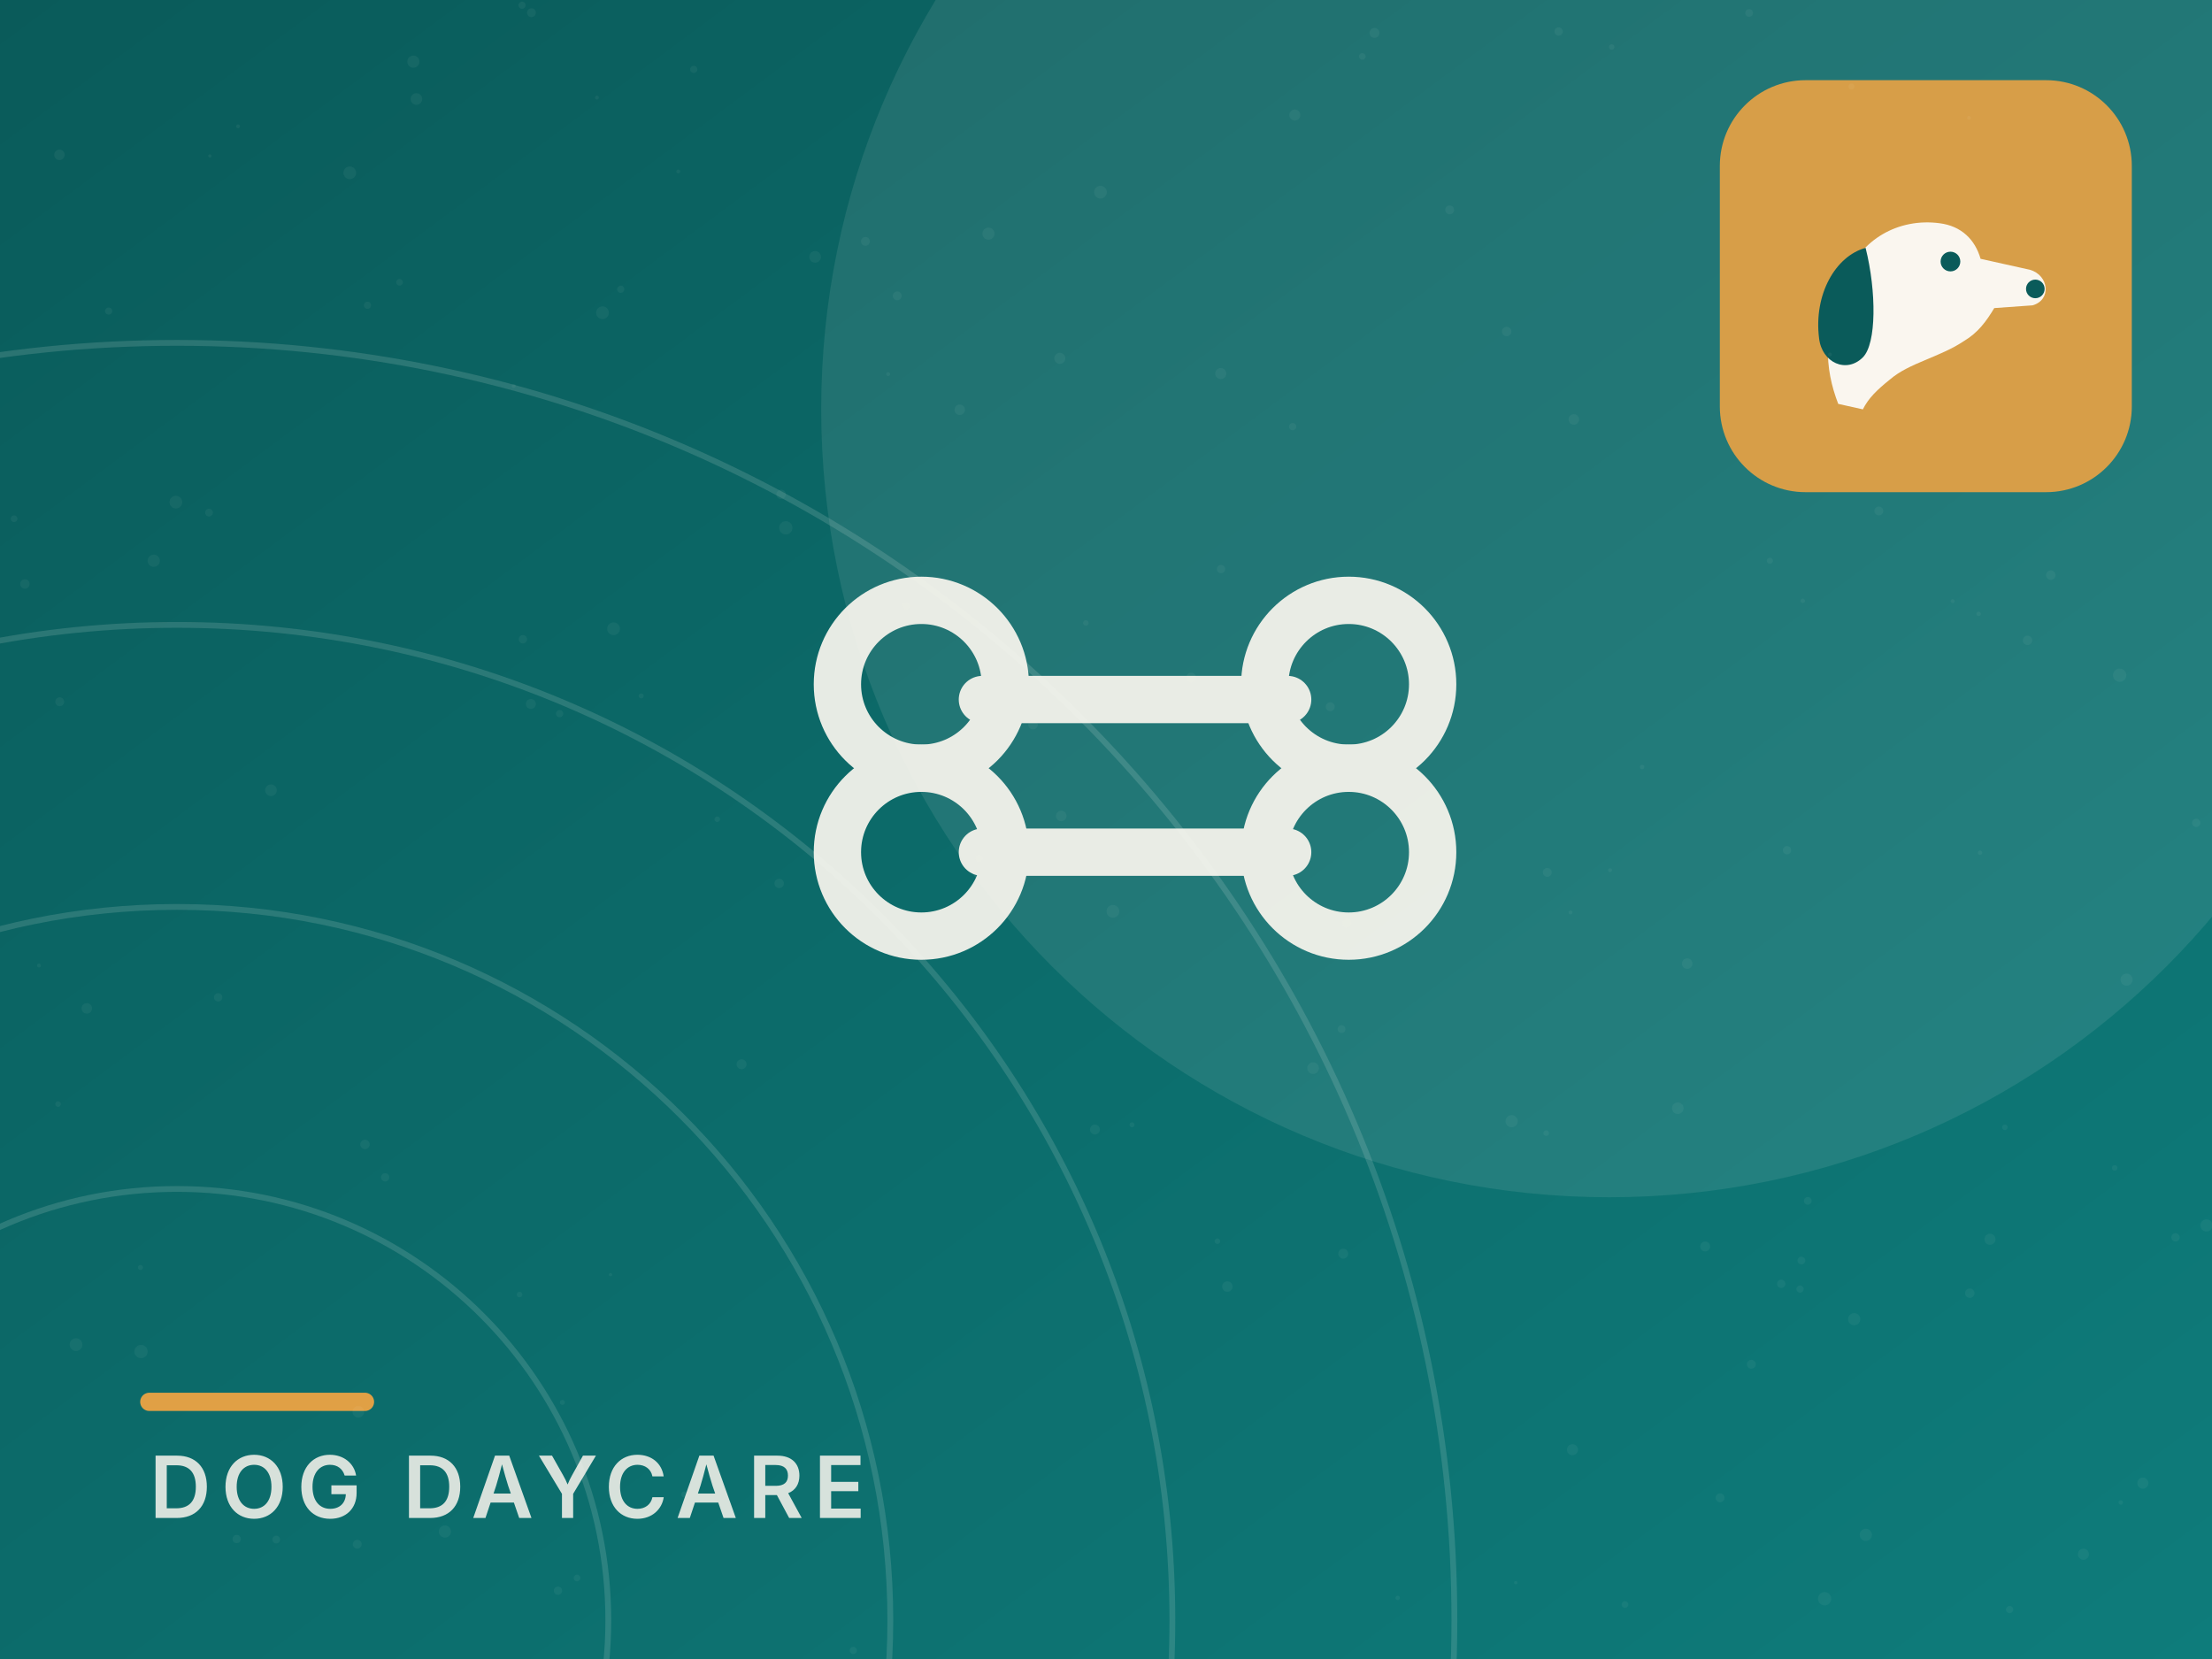
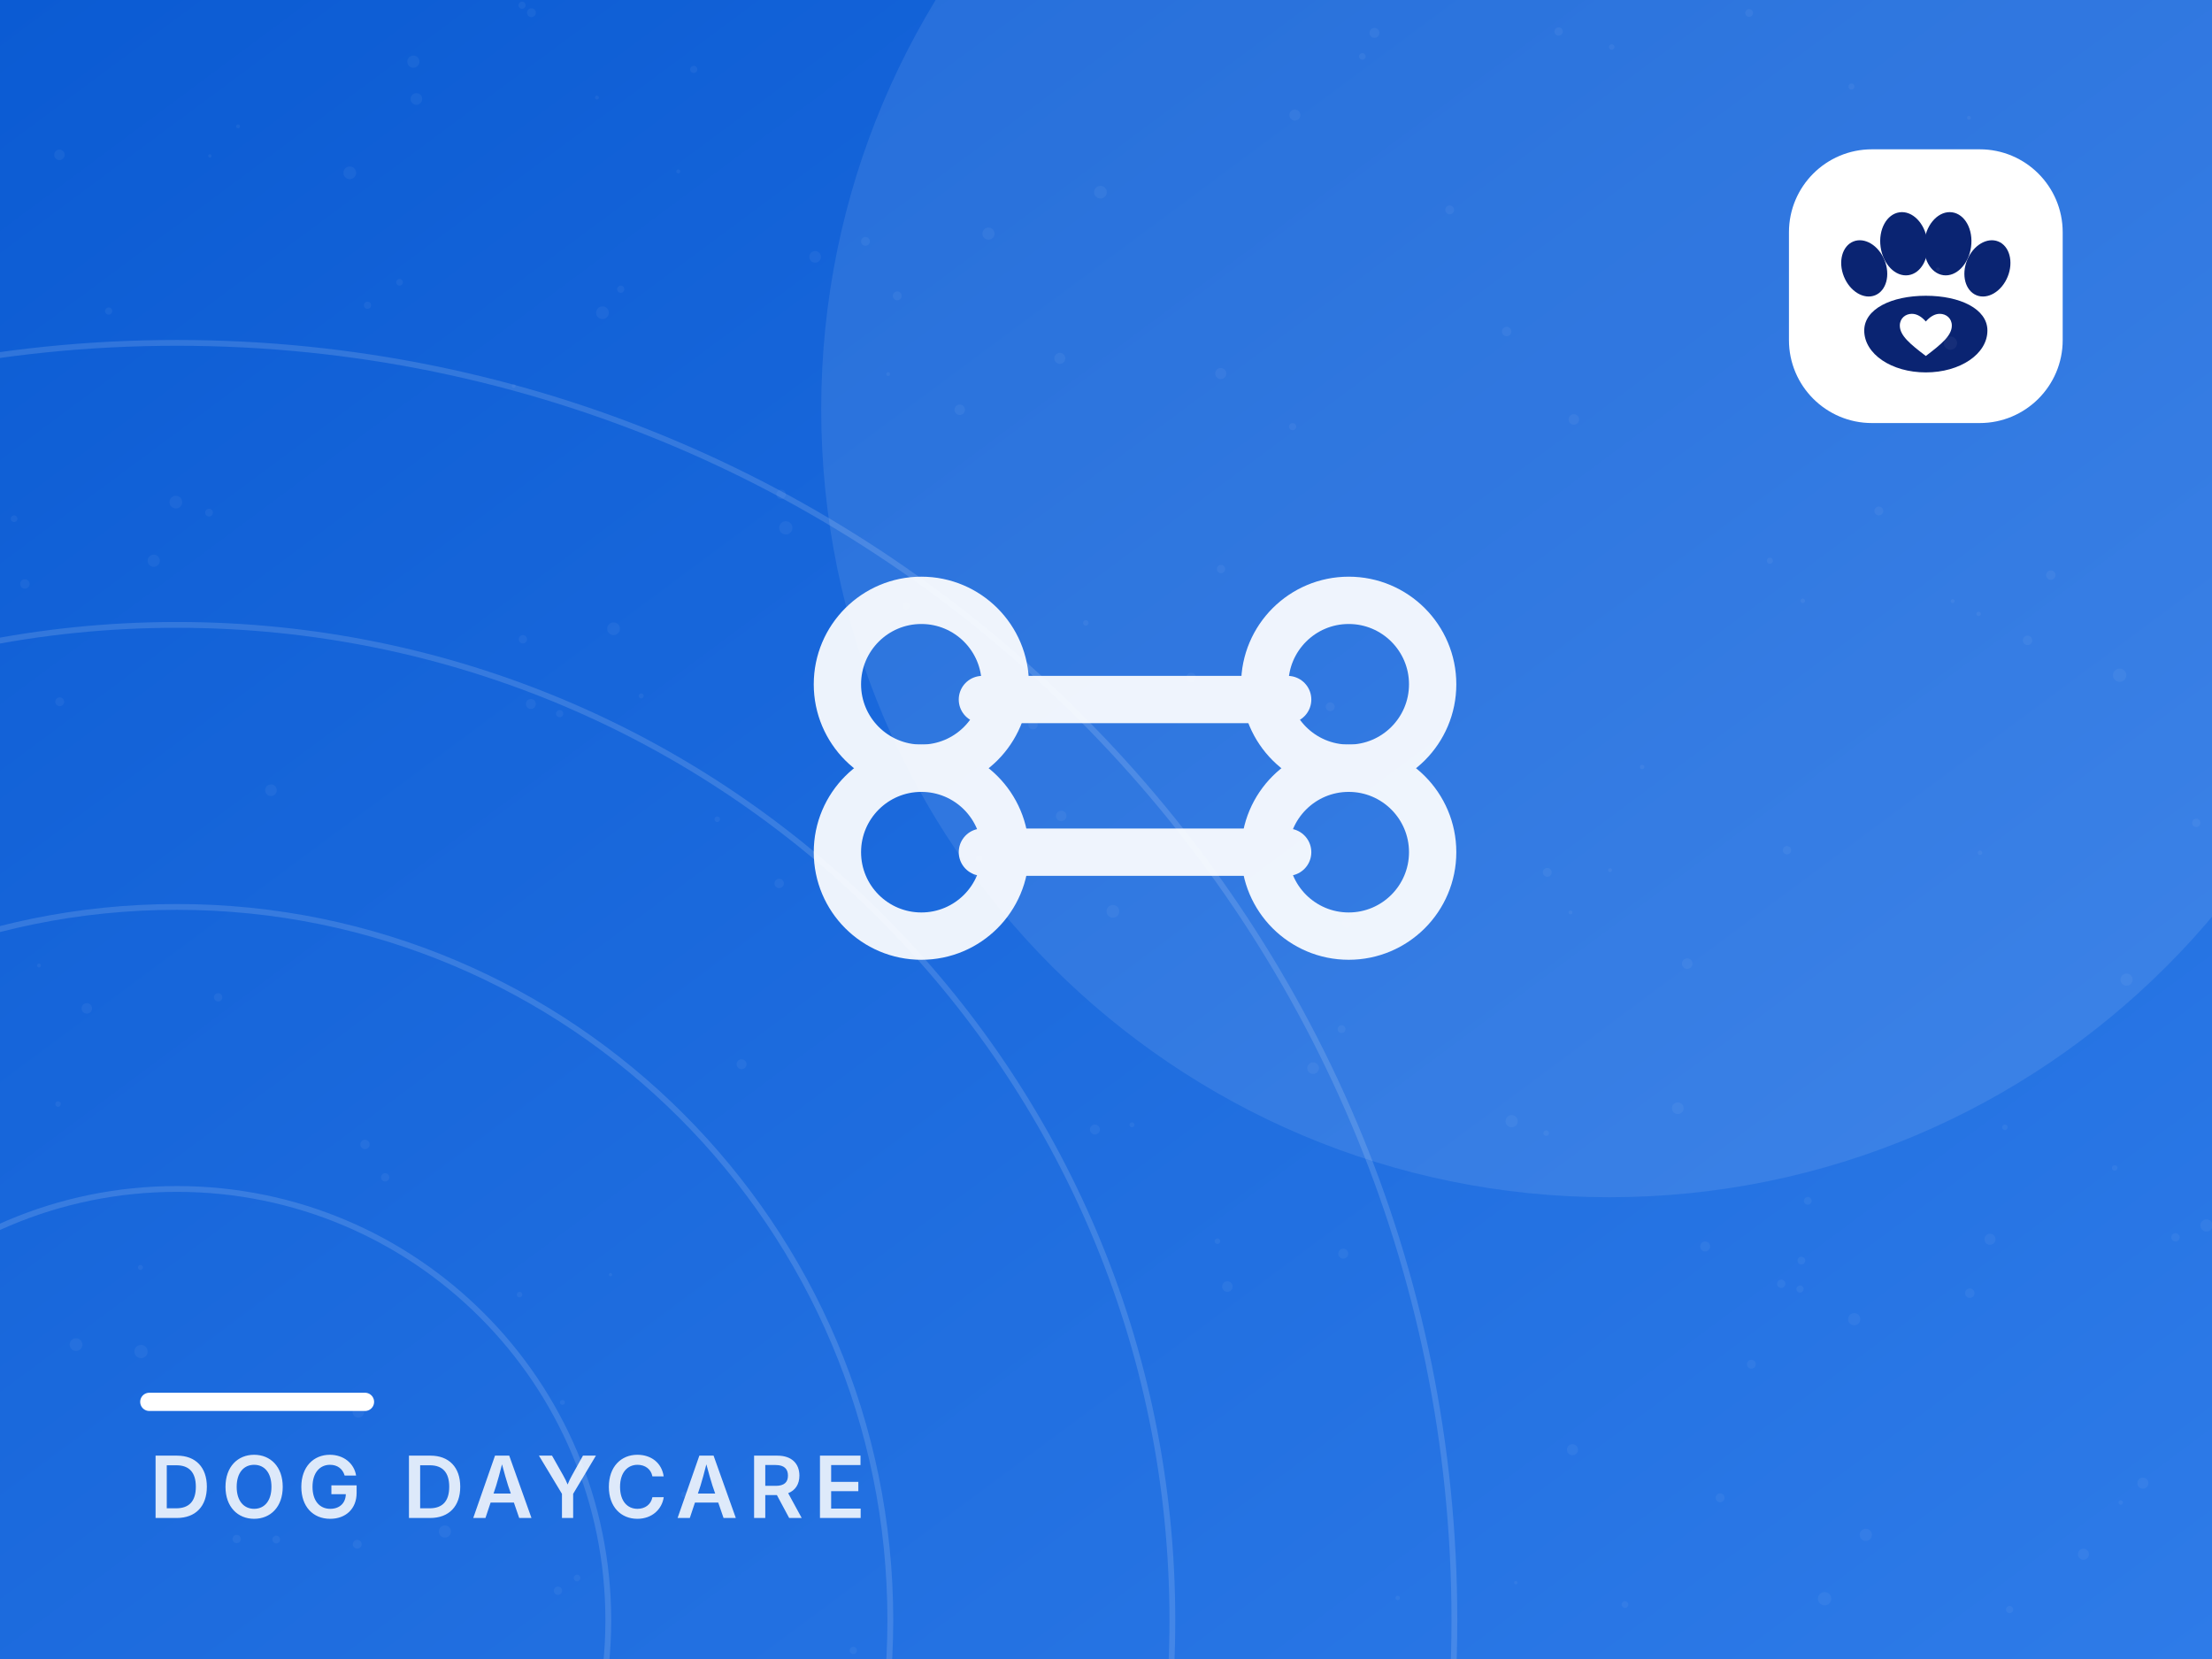
<svg xmlns="http://www.w3.org/2000/svg" viewBox="0 0 800 600" width="800" height="600" role="img" aria-label="Dog daycare">
  <defs>
    <linearGradient id="bg-svc-daycare-svg" x1="0" y1="0" x2="1" y2="1">
-       <stop offset="0" stop-color="#0A5B5A" />
-       <stop offset="1" stop-color="#0E7C7B" />
+       <stop offset="0" stop-color="#0B5BD3" />
+       <stop offset="1" stop-color="#2E7BE8" />
    </linearGradient>
    <clipPath id="clip-svc-daycare-svg">
      <rect width="800" height="600" />
    </clipPath>
  </defs>
  <g clip-path="url(#clip-svc-daycare-svg)">
    <rect width="800" height="600" fill="url(#bg-svc-daycare-svg)" />
-     <circle cx="64" cy="586" r="156" fill="none" stroke="#FAF6EF" stroke-width="2.1" opacity=".14" />
-     <circle cx="64" cy="586" r="258" fill="none" stroke="#FAF6EF" stroke-width="2.1" opacity=".14" />
-     <circle cx="64" cy="586" r="360" fill="none" stroke="#FAF6EF" stroke-width="2.1" opacity=".14" />
-     <circle cx="64" cy="586" r="462" fill="none" stroke="#FAF6EF" stroke-width="2.1" opacity=".14" />
-     <circle cx="582" cy="148" r="285" fill="#FAF6EF" opacity=".09" />
+     <circle cx="64" cy="586" r="156" fill="none" stroke="#FFFFFF" stroke-width="2.1" opacity=".14" />
+     <circle cx="64" cy="586" r="258" fill="none" stroke="#FFFFFF" stroke-width="2.1" opacity=".14" />
+     <circle cx="64" cy="586" r="360" fill="none" stroke="#FFFFFF" stroke-width="2.1" opacity=".14" />
+     <circle cx="64" cy="586" r="462" fill="none" stroke="#FFFFFF" stroke-width="2.1" opacity=".14" />
+     <circle cx="582" cy="148" r="285" fill="#FFFFFF" opacity=".09" />
    <g transform="translate(272.5 142.6) scale(2.76)" opacity=".92">
-       <g fill="none" stroke="#FAF6EF" stroke-width="6.2" stroke-linecap="round" stroke-linejoin="round">
+       <g fill="none" stroke="#FFFFFF" stroke-width="6.2" stroke-linecap="round" stroke-linejoin="round">
        <path d="M30 40 h40" />
        <path d="M30 60 h40" />
        <circle cx="22" cy="38" r="11" />
        <circle cx="22" cy="60" r="11" />
        <circle cx="78" cy="38" r="11" />
        <circle cx="78" cy="60" r="11" />
      </g>
    </g>
-     <rect x="622" y="29" width="149" height="149" rx="31" fill="#E0A045" opacity=".95" />
-     <g transform="translate(647.0 54.0)">
-       <g transform="scale(0.99)">
-         <path d="M18 93 C13 80 12 66 21 47 C26 33 40 25 55 27 C63 28 68 33 70 40 L88 44 C95 46 96 55 89 57 L75 58 C72 63 69 67 64 70 C55 76 44 78 37 84 C32 88 29 91 27 95 Z" fill="#FAF6EF" />
-         <path d="M28 36 C17 39 9 53 11 69 C12 78 21 82 27 76 C32 71 32 52 28 36 Z" fill="#0A5B5A" />
-         <circle cx="59" cy="41" r="3.6" fill="#0A5B5A" />
-         <circle cx="90" cy="51" r="3.4" fill="#0A5B5A" />
-       </g>
+     <rect x="647" y="54" width="99" height="99" rx="30" fill="#FFFFFF" />
+     <g transform="translate(647.0 54.0) scale(0.99)">
+       <path d="M50 81.5 C37.5 81.5 27.5 74.8 27.5 66.2 C27.5 58.3 37.5 53.5 50 53.5 C62.5 53.5 72.5 58.3 72.5 66.2 C72.5 74.8 62.5 81.5 50 81.5 Z" fill="#0A2472" />
+       <ellipse cx="27.5" cy="43.5" rx="8.0" ry="10.6" fill="#0A2472" transform="rotate(-22 27.5 43.5)" />
+       <ellipse cx="42.0" cy="34.5" rx="8.6" ry="11.6" fill="#0A2472" transform="rotate(-8 42.0 34.5)" />
+       <ellipse cx="58.0" cy="34.5" rx="8.6" ry="11.6" fill="#0A2472" transform="rotate(8 58.0 34.5)" />
+       <ellipse cx="72.5" cy="43.5" rx="8.0" ry="10.6" fill="#0A2472" transform="rotate(22 72.5 43.5)" />
+       <path d="M50 75.5 C44.2 71.1 40.5 68.0 40.5 64.4 C40.5 61.7 42.6 60.1 44.9 60.1 C46.8 60.1 48.5 61.2 50 62.9 C51.5 61.2 53.2 60.1 55.1 60.1 C57.4 60.1 59.5 61.7 59.5 64.4 C59.5 68.0 55.8 71.1 50 75.5 Z" fill="#FFFFFF" />
    </g>
-     <path d="M54 507 h78" stroke="#E0A045" stroke-width="6.6" stroke-linecap="round" />
-     <text x="54" y="549" fill="#FAF6EF" opacity=".85" font-family="Inter, Helvetica Neue, Arial, sans-serif" font-size="31" font-weight="600" letter-spacing="3.6">DOG DAYCARE</text>
-     <g fill="#FAF6EF" opacity="0.05">
+     <path d="M54 507 h78" stroke="#FFFFFF" stroke-width="6.6" stroke-linecap="round" />
+     <text x="54" y="549" fill="#FFFFFF" opacity=".85" font-family="Inter, Helvetica Neue, Arial, sans-serif" font-size="31" font-weight="600" letter-spacing="3.6">DOG DAYCARE</text>
+     <g fill="#FFFFFF" opacity="0.05">
      <circle cx="132.0" cy="413.9" r="1.7" />
      <circle cx="383.3" cy="129.6" r="2.0" />
      <circle cx="646.3" cy="307.5" r="1.5" />
      <circle cx="188.8" cy="1.9" r="1.3" />
      <circle cx="468.3" cy="41.6" r="2.0" />
      <circle cx="185.8" cy="139.6" r="0.7" />
      <circle cx="798.0" cy="443.2" r="2.2" />
      <circle cx="492.7" cy="20.4" r="1.2" />
      <circle cx="398.0" cy="69.5" r="2.3" />
      <circle cx="294.8" cy="92.9" r="2.1" />
      <circle cx="99.9" cy="556.8" r="1.4" />
      <circle cx="441.6" cy="205.8" r="1.5" />
      <circle cx="149.5" cy="22.3" r="2.2" />
      <circle cx="187.9" cy="468.2" r="1.0" />
      <circle cx="775.0" cy="536.4" r="2.0" />
      <circle cx="610.2" cy="348.5" r="1.9" />
      <circle cx="98.0" cy="285.8" r="2.1" />
      <circle cx="160.9" cy="553.9" r="2.2" />
      <circle cx="327.7" cy="219.1" r="1.4" />
      <circle cx="308.6" cy="596.9" r="1.3" />
      <circle cx="21.5" cy="56.0" r="1.9" />
      <circle cx="794.3" cy="297.6" r="1.5" />
      <circle cx="440.3" cy="448.9" r="1.0" />
      <circle cx="487.1" cy="333.9" r="1.7" />
      <circle cx="144.5" cy="102.1" r="1.2" />
      <circle cx="741.7" cy="208.0" r="1.7" />
      <circle cx="245.3" cy="62.0" r="0.7" />
      <circle cx="651.0" cy="466.2" r="1.3" />
      <circle cx="546.7" cy="405.5" r="2.2" />
      <circle cx="766.6" cy="244.2" r="2.4" />
      <circle cx="769.1" cy="354.3" r="2.2" />
      <circle cx="392.7" cy="225.3" r="1.0" />
      <circle cx="700.9" cy="97.4" r="0.7" />
      <circle cx="644.2" cy="464.3" r="1.5" />
      <circle cx="669.6" cy="31.3" r="1.1" />
      <circle cx="231.9" cy="251.7" r="0.9" />
      <circle cx="55.6" cy="202.8" r="2.2" />
      <circle cx="786.8" cy="447.5" r="1.5" />
      <circle cx="201.8" cy="575.3" r="1.5" />
      <circle cx="582.9" cy="17.0" r="1.0" />
      <circle cx="670.6" cy="477.1" r="2.2" />
      <circle cx="481.1" cy="255.6" r="1.6" />
      <circle cx="679.5" cy="184.8" r="1.6" />
      <circle cx="220.8" cy="461.0" r="0.6" />
      <circle cx="548.2" cy="572.4" r="0.6" />
      <circle cx="474.9" cy="386.3" r="2.1" />
      <circle cx="467.5" cy="154.3" r="1.3" />
      <circle cx="767.0" cy="543.4" r="0.8" />
      <circle cx="75.9" cy="56.4" r="0.6" />
      <circle cx="357.5" cy="84.5" r="2.2" />
      <circle cx="524.3" cy="75.9" r="1.6" />
      <circle cx="259.4" cy="296.3" r="1.0" />
      <circle cx="132.9" cy="110.4" r="1.3" />
      <circle cx="568.0" cy="330.0" r="0.7" />
      <circle cx="568.7" cy="524.3" r="2.0" />
      <circle cx="632.6" cy="4.7" r="1.4" />
      <circle cx="50.8" cy="458.4" r="0.9" />
      <circle cx="569.2" cy="151.7" r="1.9" />
      <circle cx="250.9" cy="25.1" r="1.3" />
      <circle cx="247.5" cy="540.5" r="1.1" />
      <circle cx="402.5" cy="329.6" r="2.3" />
      <circle cx="78.9" cy="360.7" r="1.5" />
      <circle cx="587.7" cy="580.3" r="1.2" />
      <circle cx="559.6" cy="315.5" r="1.6" />
      <circle cx="51.0" cy="488.8" r="2.4" />
      <circle cx="284.2" cy="190.9" r="2.4" />
      <circle cx="86.1" cy="45.7" r="0.7" />
      <circle cx="651.5" cy="455.9" r="1.4" />
      <circle cx="497.1" cy="11.9" r="1.8" />
      <circle cx="354.1" cy="310.5" r="1.3" />
      <circle cx="321.2" cy="135.3" r="0.7" />
      <circle cx="347.1" cy="148.2" r="1.9" />
      <circle cx="653.8" cy="434.3" r="1.4" />
      <circle cx="189.1" cy="231.2" r="1.5" />
      <circle cx="505.5" cy="577.9" r="0.8" />
      <circle cx="383.8" cy="295.1" r="1.9" />
      <circle cx="712.4" cy="467.7" r="1.7" />
      <circle cx="606.8" cy="400.8" r="2.1" />
      <circle cx="559.2" cy="409.8" r="1.0" />
      <circle cx="733.3" cy="231.6" r="1.7" />
      <circle cx="659.9" cy="578.2" r="2.4" />
      <circle cx="5.1" cy="187.6" r="1.2" />
      <circle cx="313.0" cy="87.3" r="1.6" />
      <circle cx="63.6" cy="181.6" r="2.3" />
      <circle cx="593.9" cy="277.4" r="0.8" />
      <circle cx="764.8" cy="422.4" r="1.0" />
      <circle cx="268.2" cy="384.9" r="1.8" />
      <circle cx="208.7" cy="570.7" r="1.2" />
      <circle cx="203.4" cy="507.2" r="0.9" />
      <circle cx="544.9" cy="119.9" r="1.7" />
      <circle cx="221.9" cy="227.4" r="2.3" />
      <circle cx="373.6" cy="262.1" r="1.7" />
      <circle cx="224.5" cy="104.6" r="1.3" />
      <circle cx="217.9" cy="113.1" r="2.3" />
      <circle cx="27.5" cy="486.3" r="2.3" />
      <circle cx="563.7" cy="11.4" r="1.5" />
      <circle cx="31.4" cy="364.7" r="1.9" />
      <circle cx="192.2" cy="4.6" r="1.6" />
      <circle cx="75.6" cy="185.4" r="1.4" />
      <circle cx="715.6" cy="222.0" r="0.8" />
      <circle cx="633.4" cy="493.4" r="1.6" />
      <circle cx="39.3" cy="112.5" r="1.3" />
      <circle cx="441.5" cy="135.1" r="2.0" />
      <circle cx="674.8" cy="555.1" r="2.2" />
      <circle cx="14.1" cy="349.2" r="0.7" />
      <circle cx="719.7" cy="448.2" r="2.0" />
      <circle cx="150.6" cy="35.8" r="2.1" />
      <circle cx="485.2" cy="372.2" r="1.4" />
      <circle cx="640.1" cy="202.8" r="1.1" />
      <circle cx="282.5" cy="178.8" r="1.7" />
      <circle cx="712.1" cy="42.6" r="0.7" />
      <circle cx="409.4" cy="406.8" r="0.9" />
      <circle cx="215.9" cy="35.3" r="0.7" />
      <circle cx="396.0" cy="408.5" r="1.8" />
      <circle cx="126.5" cy="62.5" r="2.3" />
      <circle cx="430.8" cy="245.1" r="1.8" />
      <circle cx="582.3" cy="314.7" r="0.7" />
      <circle cx="661.8" cy="128.2" r="0.7" />
      <circle cx="281.8" cy="319.5" r="1.7" />
      <circle cx="139.3" cy="425.8" r="1.5" />
      <circle cx="129.6" cy="510.6" r="2.1" />
      <circle cx="725.1" cy="407.7" r="1.0" />
      <circle cx="622.1" cy="541.7" r="1.6" />
      <circle cx="726.8" cy="582.1" r="1.3" />
      <circle cx="753.5" cy="562.1" r="2.0" />
      <circle cx="9.0" cy="211.2" r="1.7" />
      <circle cx="485.8" cy="453.4" r="1.8" />
      <circle cx="129.2" cy="558.5" r="1.6" />
      <circle cx="705.4" cy="124.1" r="2.4" />
      <circle cx="443.9" cy="465.3" r="1.9" />
      <circle cx="706.2" cy="217.4" r="0.7" />
      <circle cx="324.5" cy="107.0" r="1.6" />
      <circle cx="652.0" cy="217.3" r="0.8" />
      <circle cx="21.6" cy="253.8" r="1.6" />
      <circle cx="21.0" cy="399.3" r="1.0" />
      <circle cx="85.6" cy="556.6" r="1.5" />
      <circle cx="716.1" cy="308.4" r="0.8" />
      <circle cx="192.0" cy="254.6" r="1.8" />
      <circle cx="616.7" cy="450.8" r="1.8" />
      <circle cx="202.4" cy="258.1" r="1.3" />
    </g>
  </g>
</svg>
